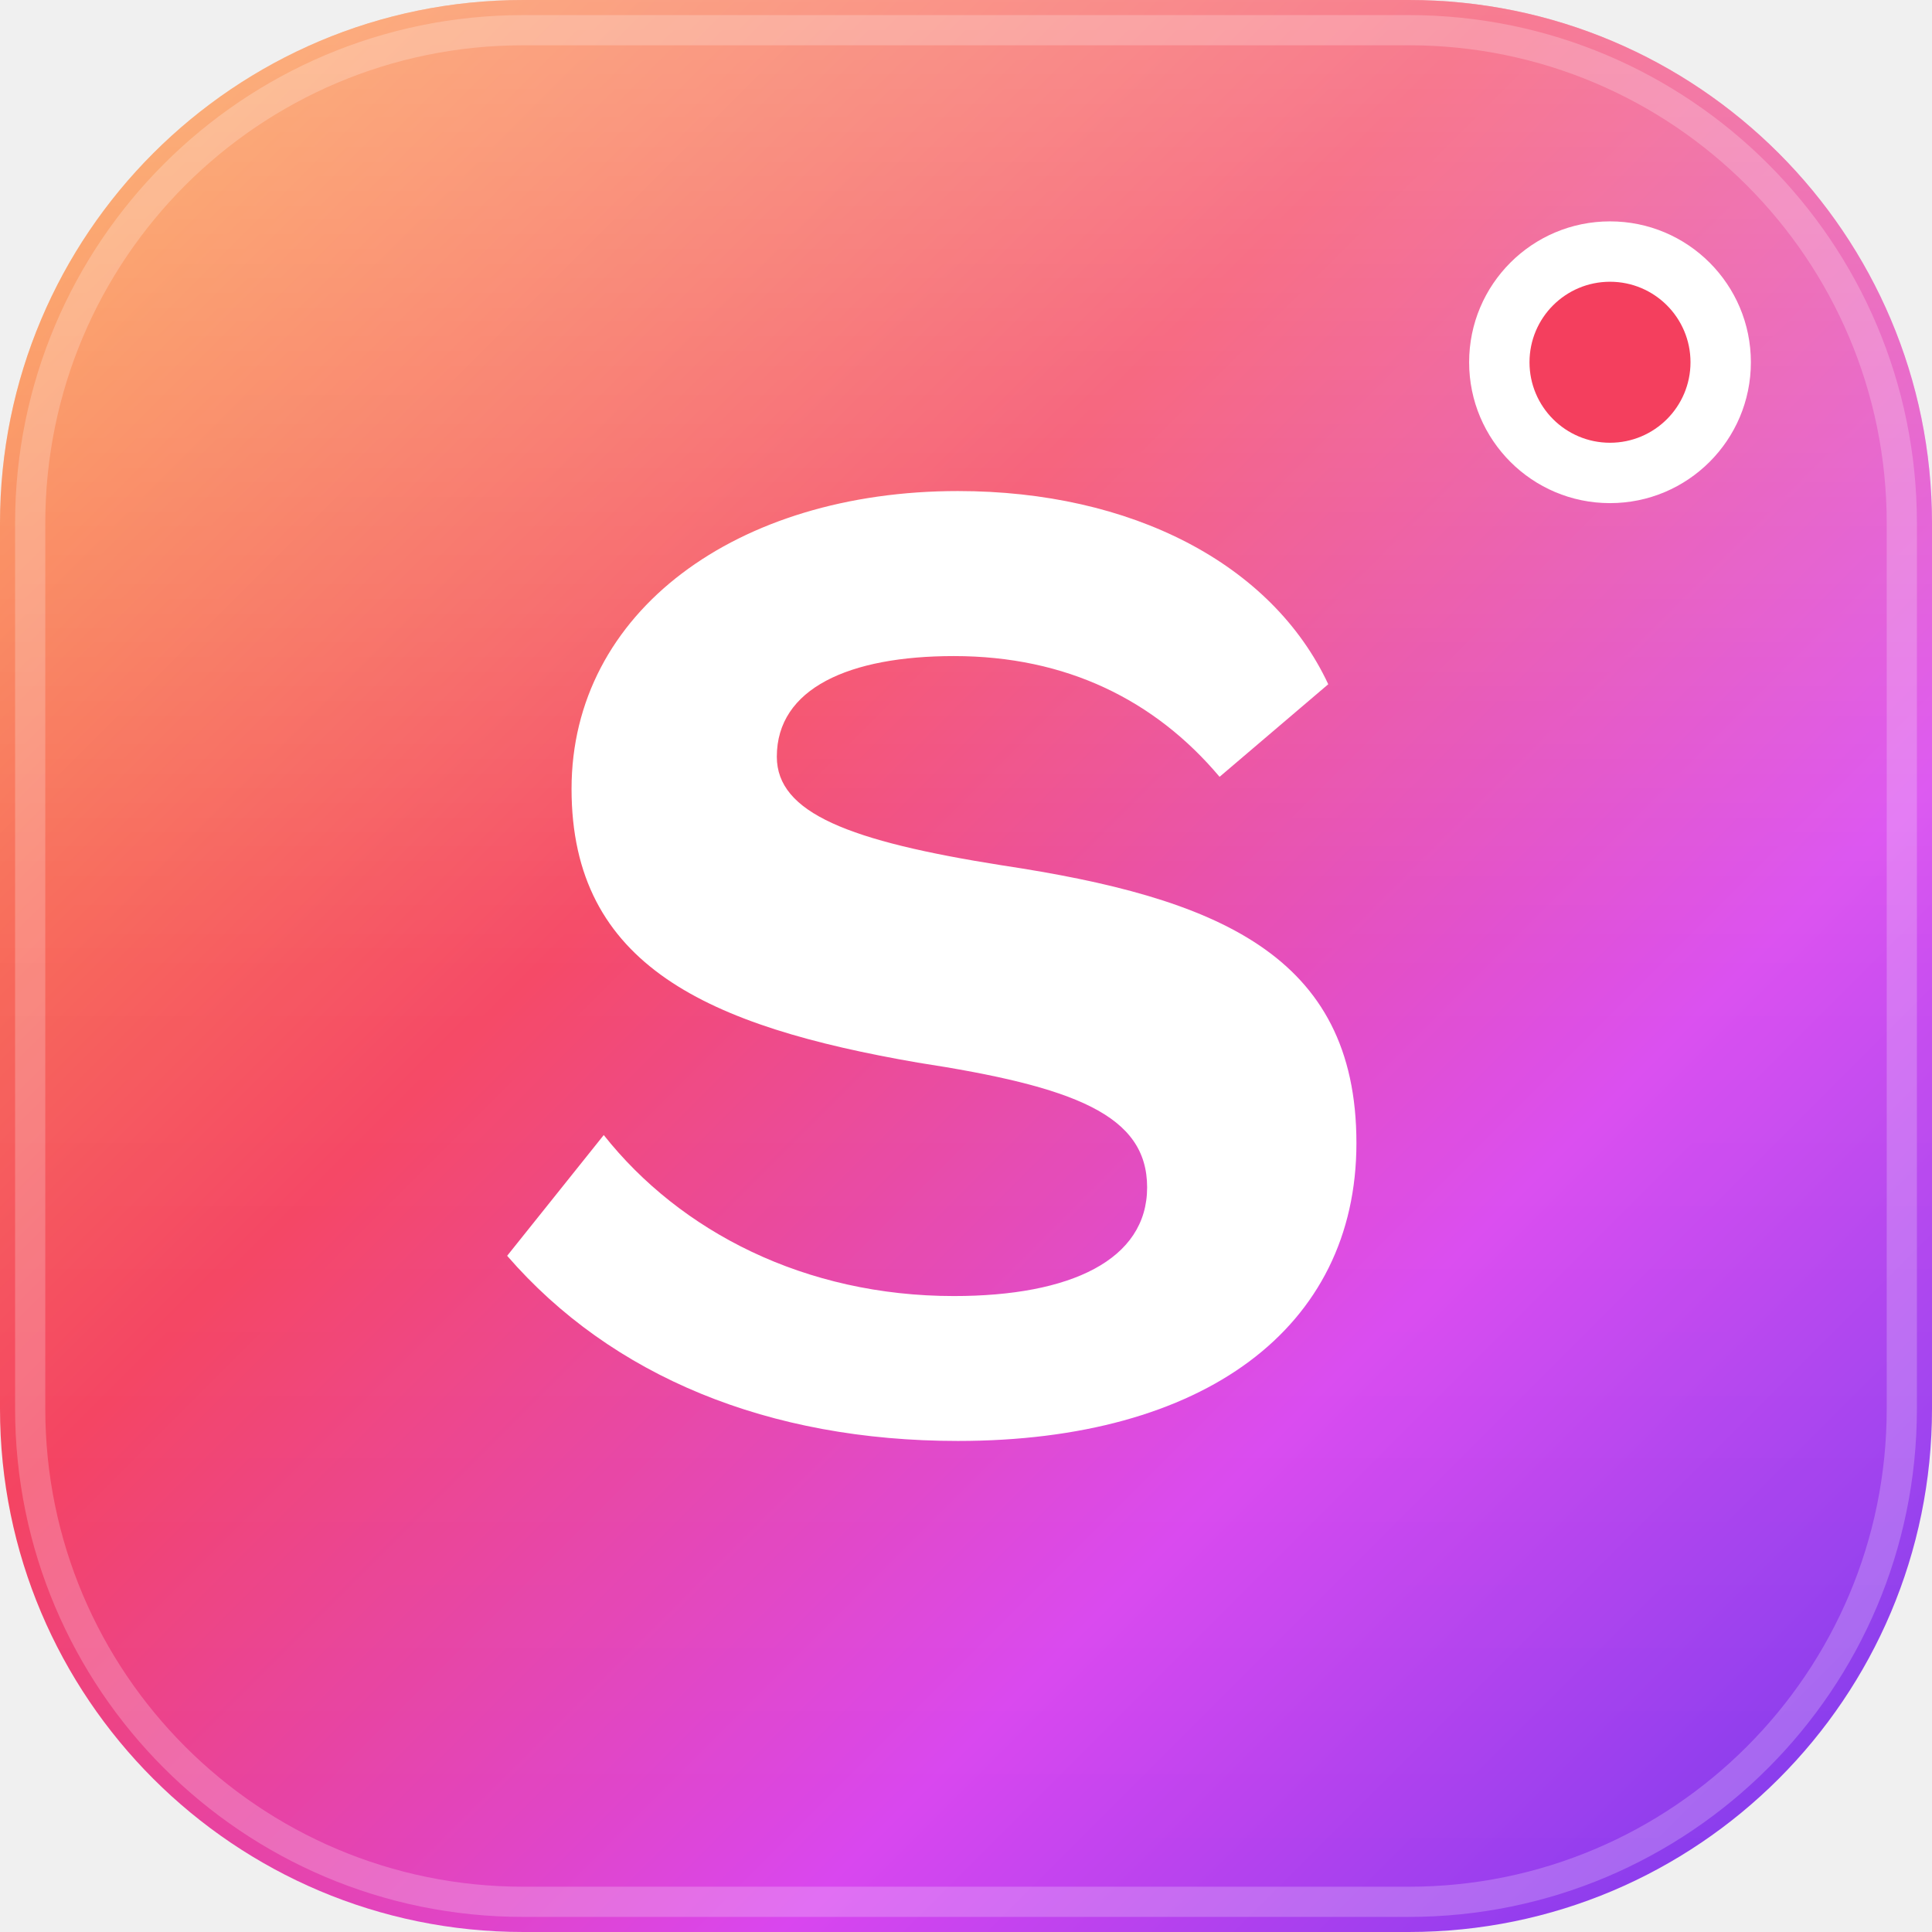
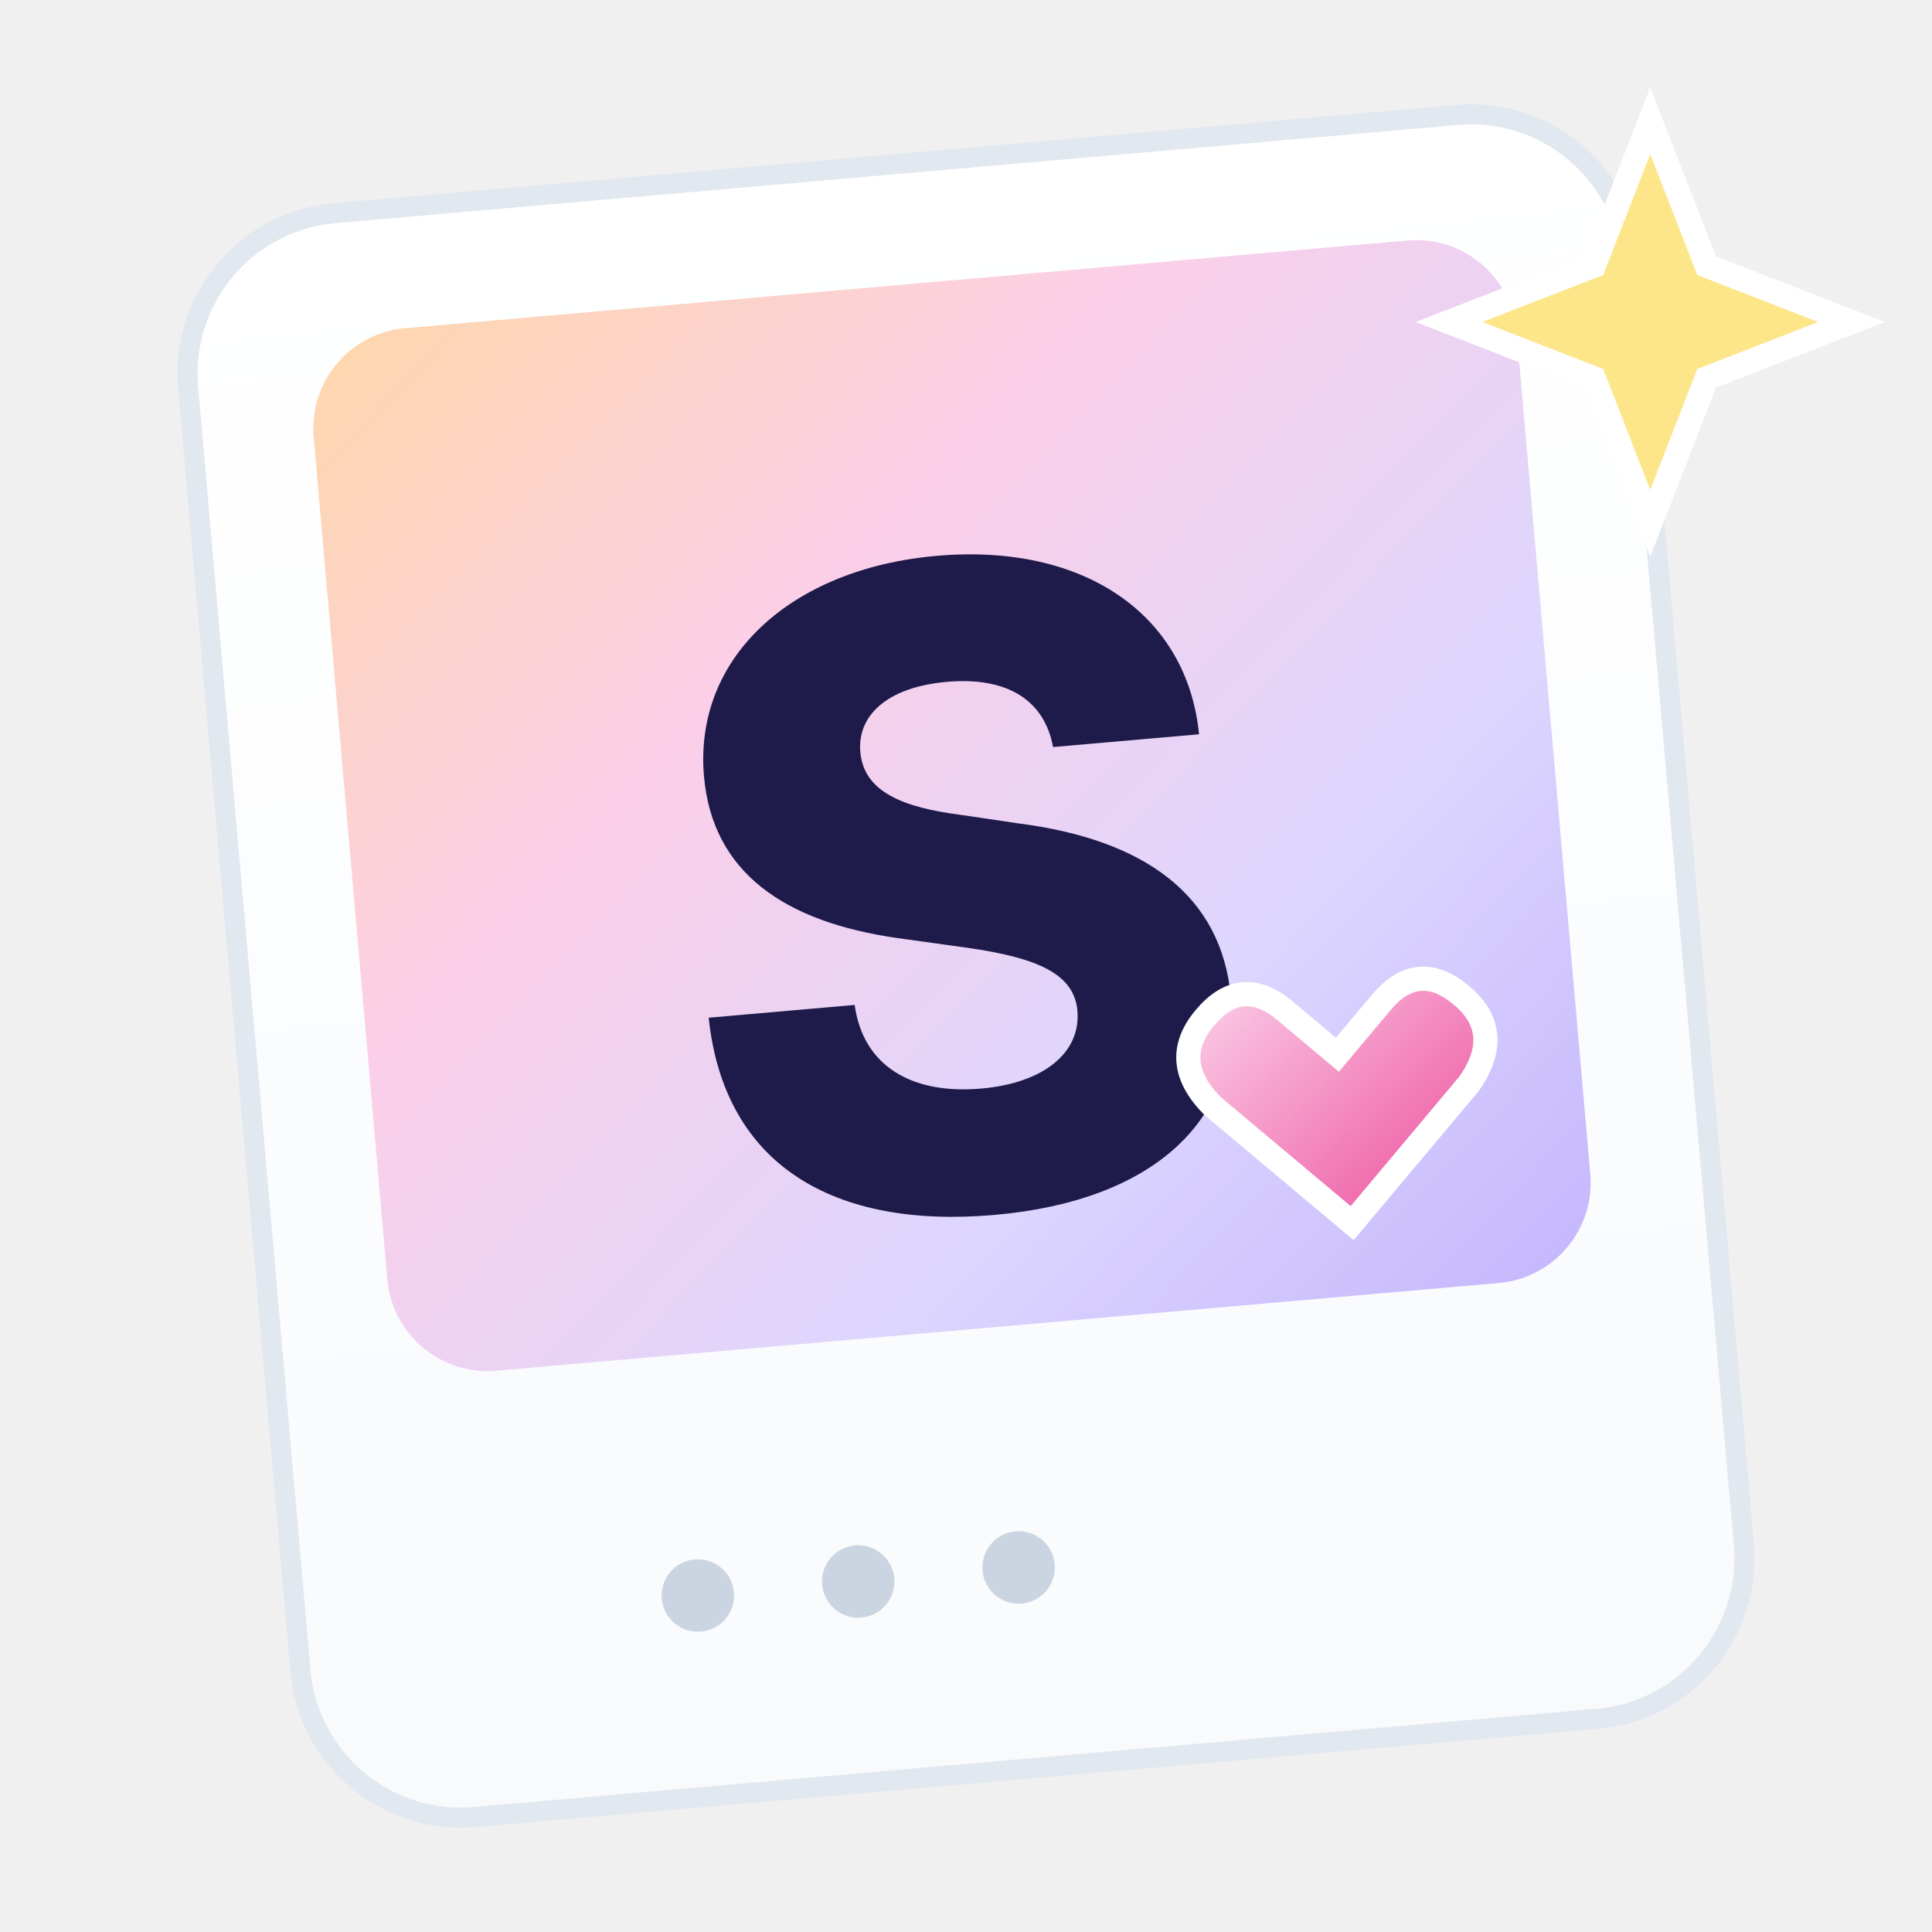
- <svg xmlns="http://www.w3.org/2000/svg" width="48" height="48" viewBox="0 0 48 48">
+ <svg xmlns="http://www.w3.org/2000/svg" width="48" height="48" viewBox="0 0 48 48" aria-label="Storyly">
  <defs>
-     <linearGradient id="g" x1="2" y1="2" x2="46" y2="46" gradientUnits="userSpaceOnUse">
-       <stop offset="0%" stop-color="#fb923c" />
-       <stop offset="38%" stop-color="#f43f5e" />
-       <stop offset="72%" stop-color="#d946ef" />
-       <stop offset="100%" stop-color="#7c3aed" />
+     <linearGradient id="storyly-photo" x1="0" y1="0" x2="1" y2="1">
+       <stop offset="0%" stop-color="#FED7AA" />
+       <stop offset="35%" stop-color="#FBCFE8" />
+       <stop offset="70%" stop-color="#DDD6FE" />
+       <stop offset="100%" stop-color="#C4B5FD" />
    </linearGradient>
-     <linearGradient id="s" x1="0" y1="0" x2="0" y2="48" gradientUnits="userSpaceOnUse">
-       <stop offset="0%" stop-color="#ffffff" stop-opacity="0.32" />
-       <stop offset="50%" stop-color="#ffffff" stop-opacity="0.06" />
-       <stop offset="100%" stop-color="#ffffff" stop-opacity="0" />
+     <linearGradient id="storyly-heart" x1="0" y1="0" x2="1" y2="1">
+       <stop offset="0%" stop-color="#FBCFE8" />
+       <stop offset="100%" stop-color="#EC4899" />
+     </linearGradient>
+     <linearGradient id="storyly-polaroid" x1="0" y1="0" x2="0" y2="1">
+       <stop offset="0%" stop-color="#FFFFFF" />
+       <stop offset="100%" stop-color="#F8FAFC" />
    </linearGradient>
  </defs>
-   <rect width="48" height="48" rx="13" fill="url(#g)" />
-   <rect width="48" height="48" rx="13" fill="url(#s)" />
-   <rect x="0.75" y="0.75" width="46.5" height="46.5" rx="12.25" fill="none" stroke="#ffffff" stroke-opacity="0.22" stroke-width="0.75" />
-   <path d="M 33 17 C 31.6 14 28.1 12.2 23.8 12.2 C 18.3 12.2 14.2 15.2 14.2 19.6 C 14.2 24 17.6 25.5 22.8 26.4 C 26.7 27 28.5 27.7 28.5 29.5 C 28.5 31.3 26.6 32.2 23.7 32.2 C 20 32.2 16.9 30.6 15 28.2 L 12.6 31.2 C 15.2 34.2 19.1 35.8 23.8 35.8 C 29.9 35.8 33.7 33 33.7 28.4 C 33.7 23.7 30.2 22.3 24.9 21.5 C 21.1 20.9 19.3 20.2 19.3 18.8 C 19.3 17.1 21.1 16.3 23.7 16.3 C 26.5 16.3 28.7 17.4 30.3 19.3 L 33 17 Z" fill="#ffffff" />
-   <circle cx="40" cy="9" r="3.5" fill="#ffffff" />
-   <circle cx="40" cy="9" r="2" fill="#f43f5e" />
+   <g transform="rotate(-5 24 24)">
+     <rect x="6" y="4" width="36" height="40" rx="4" fill="url(#storyly-polaroid)" stroke="#E2E8F0" stroke-width="0.5" />
+     <rect x="9" y="7" width="30" height="26" rx="2.5" fill="url(#storyly-photo)" />
+     <text x="24" y="22" text-anchor="middle" dominant-baseline="central" font-family="'Outfit', 'Inter', system-ui, sans-serif" font-weight="800" font-size="22" fill="#1E1B4B" style="letter-spacing:-0.04em">S</text>
+     <g transform="translate(33 28) scale(0.20) translate(-24 -22)">
+       <path d="M24 38 L8 22 Q3 16 8 11 Q13 6 18 11 L24 17 L30 11 Q35 6 40 11 Q45 16 40 22 Z" fill="url(#storyly-heart)" stroke="#FFFFFF" stroke-width="3" />
+     </g>
+     <circle cx="16" cy="39" r="0.9" fill="#CBD5E1" />
+     <circle cx="20" cy="39" r="0.9" fill="#CBD5E1" />
+     <circle cx="24" cy="39" r="0.9" fill="#CBD5E1" />
+   </g>
+   <path d="M41 3 L42.4 6.6 L46 8 L42.4 9.4 L41 13 L39.6 9.4 L36 8 L39.6 6.6 Z" fill="#FDE68A" stroke="#FFFFFF" stroke-width="0.6" />
</svg>
